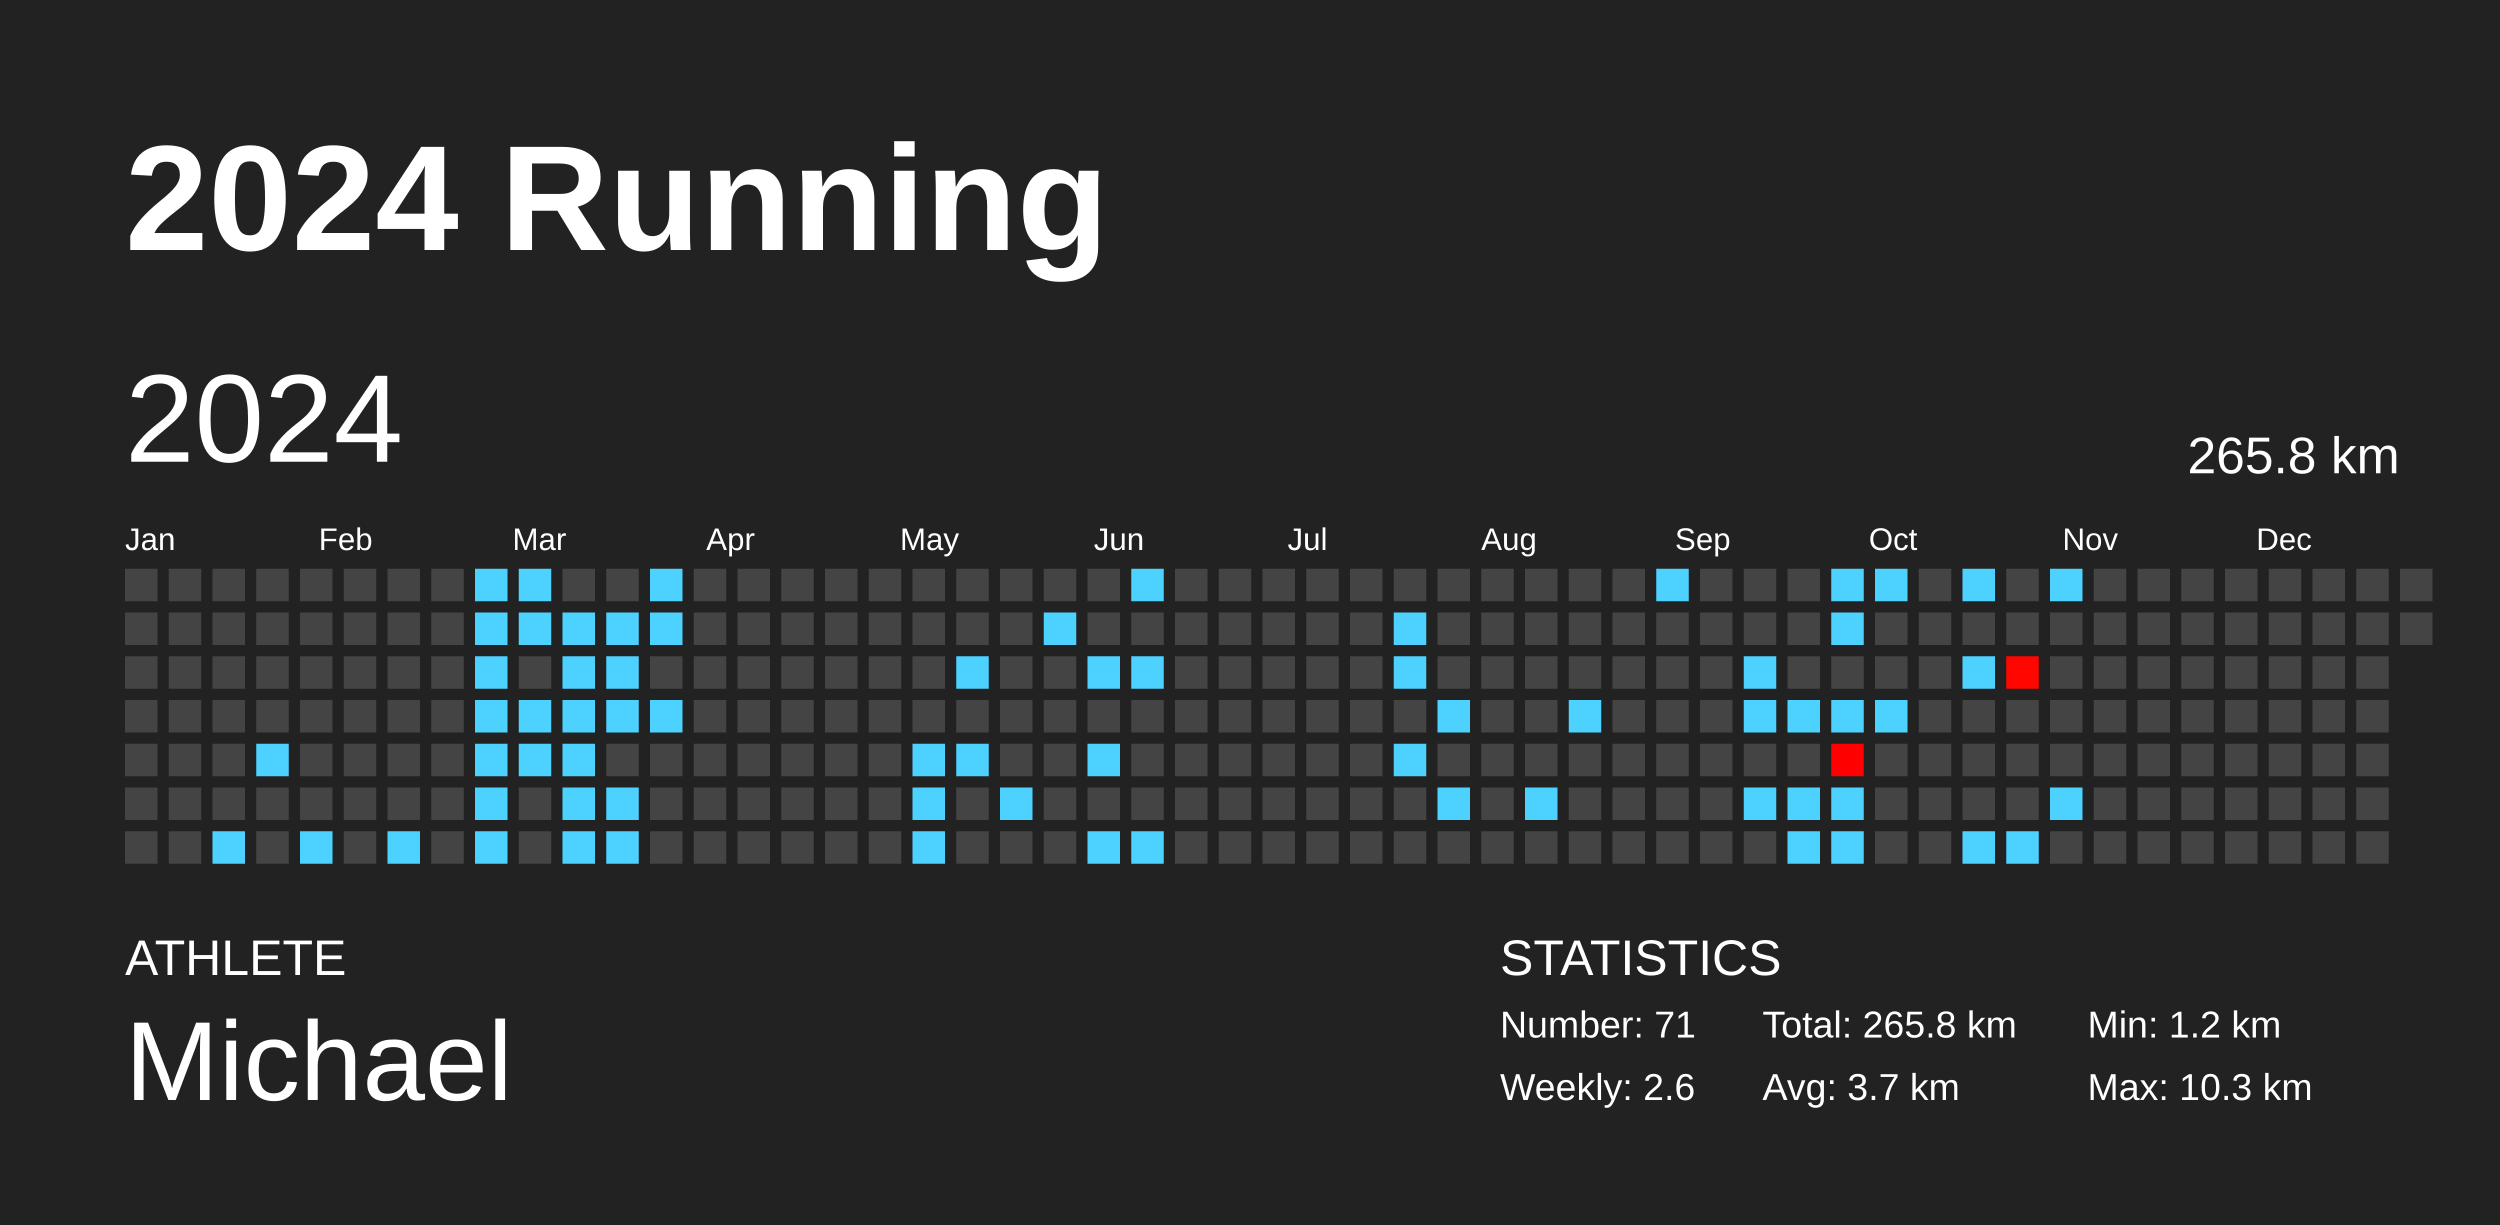
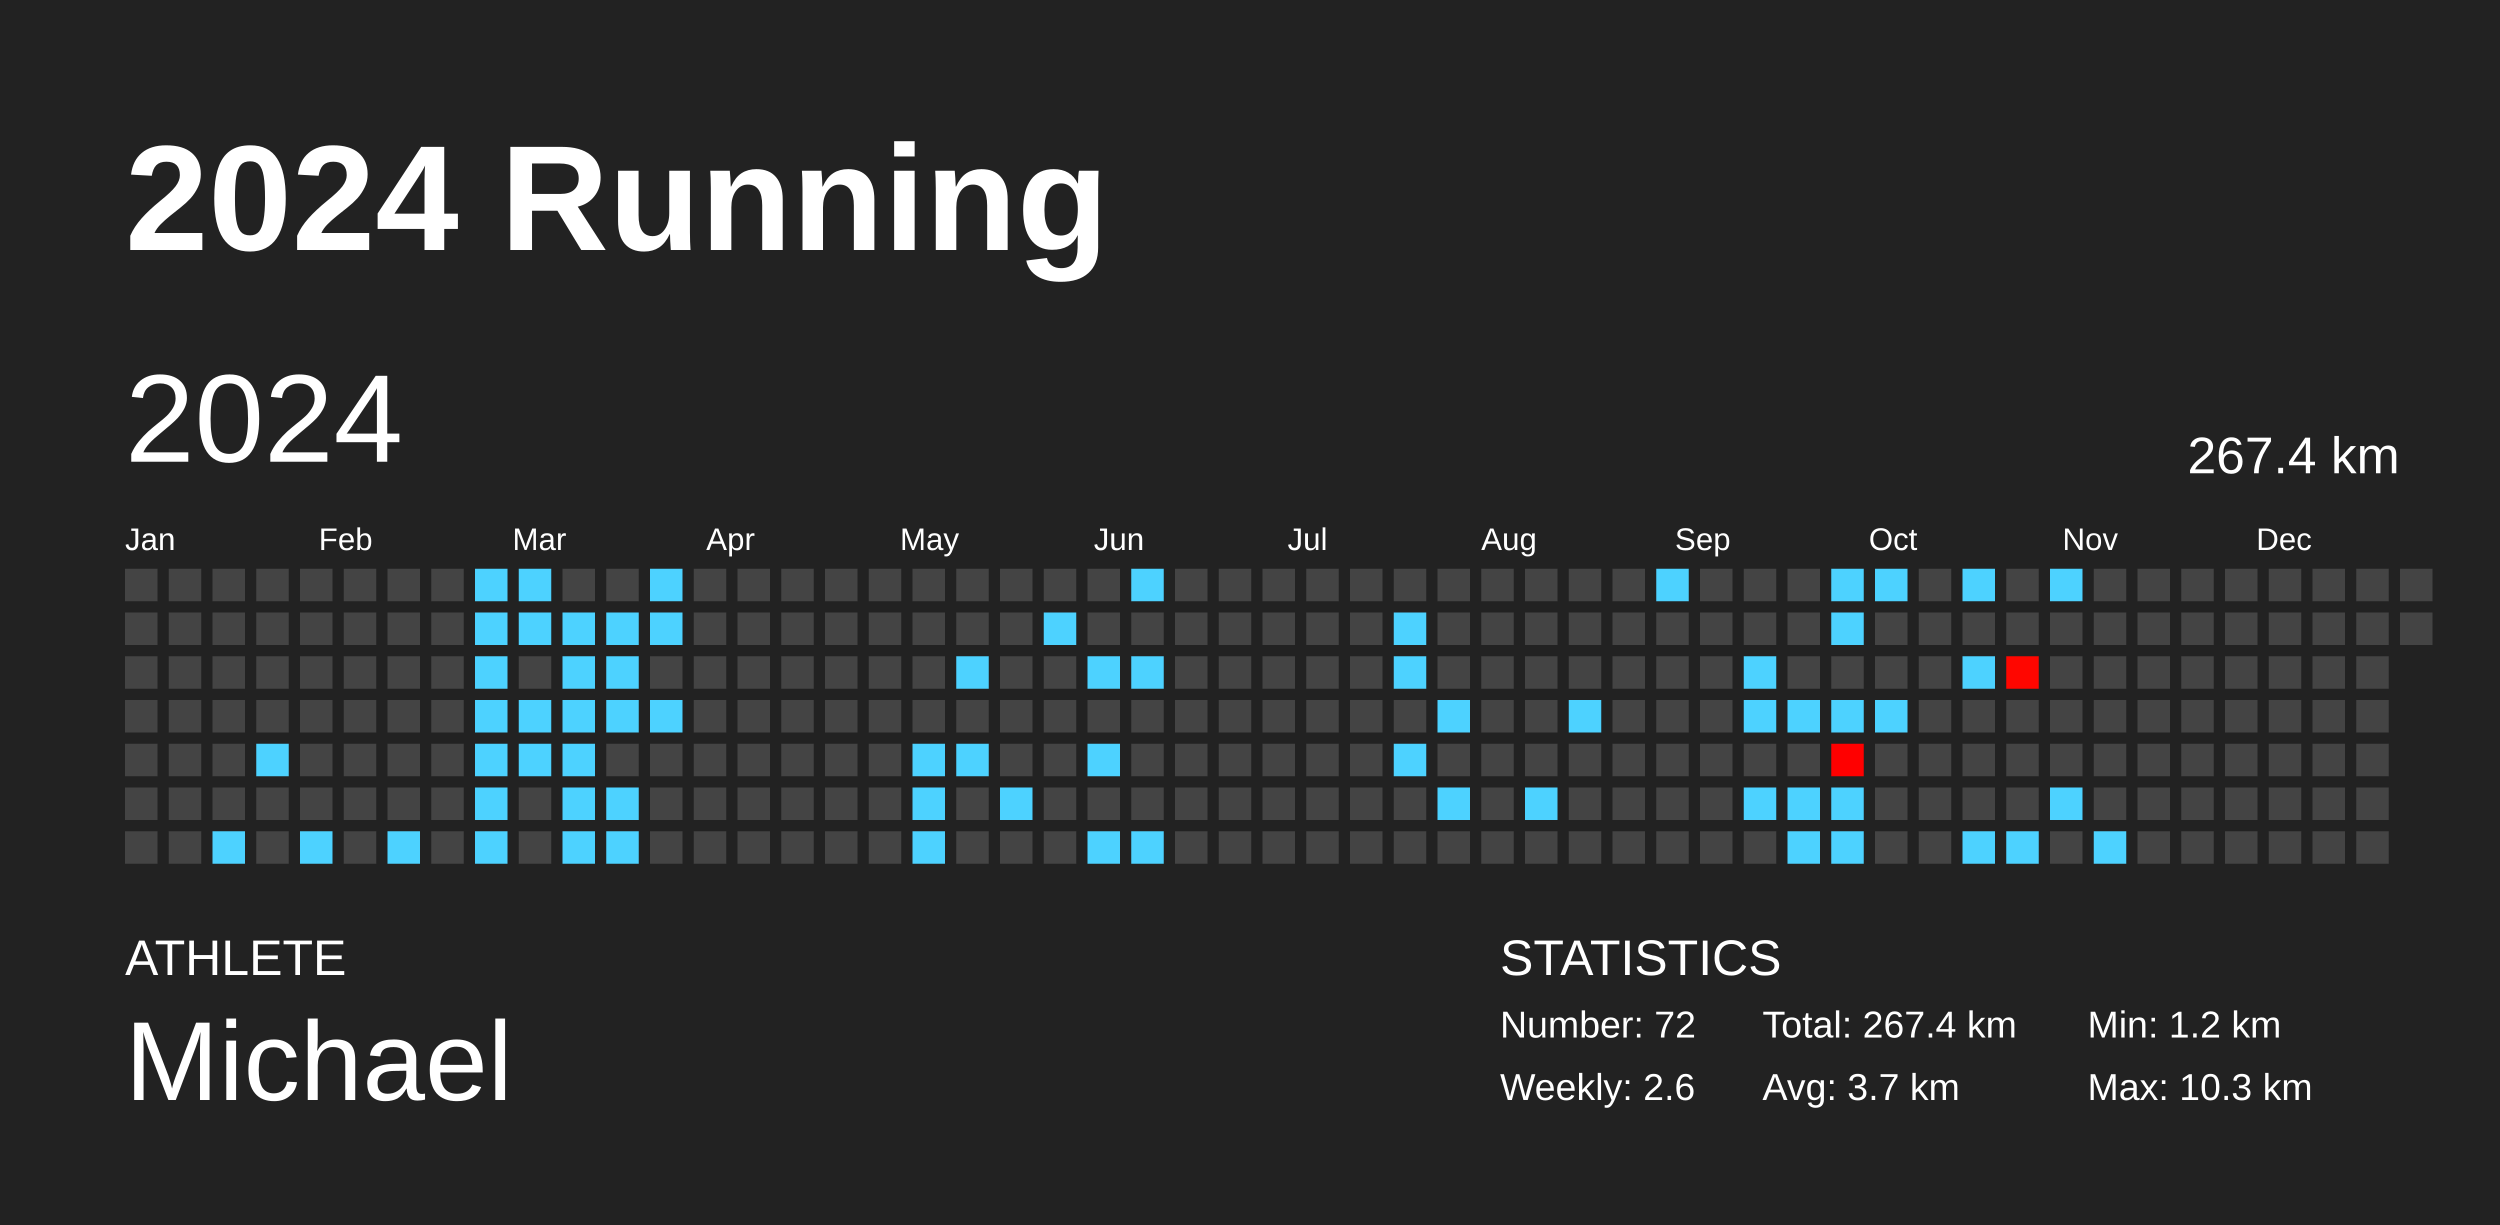
<svg xmlns="http://www.w3.org/2000/svg" baseProfile="full" height="98mm" version="1.1" viewBox="0,0,200,98" width="200mm">
  <defs />
  <rect fill="#222222" height="98" width="200" x="0" y="0" />
  <text fill="#FFFFFF" style="font-size:12px; font-family:Arial; font-weight:bold;" x="10" y="20">2024 Running</text>
  <text fill="#FFFFFF" style="font-size:4px; font-family:Arial" x="10" y="78">ATHLETE</text>
  <text fill="#FFFFFF" style="font-size:9px; font-family:Arial" x="10" y="88">Michael</text>
  <text fill="#FFFFFF" style="font-size:4px; font-family:Arial" x="120" y="78">STATISTICS</text>
-   <text fill="#FFFFFF" style="font-size:3px; font-family:Arial" x="120" y="83">Number: 71</text>
+   <text fill="#FFFFFF" style="font-size:3px; font-family:Arial" x="120" y="83">Number: 72</text>
  <text fill="#FFFFFF" style="font-size:3px; font-family:Arial" x="120" y="88">Weekly: 2.6</text>
-   <text fill="#FFFFFF" style="font-size:3px; font-family:Arial" x="141" y="83">Total: 265.8 km</text>
+   <text fill="#FFFFFF" style="font-size:3px; font-family:Arial" x="141" y="83">Total: 267.4 km</text>
  <text fill="#FFFFFF" style="font-size:3px; font-family:Arial" x="141" y="88">Avg: 3.7 km</text>
  <text fill="#FFFFFF" style="font-size:3px; font-family:Arial" x="167" y="83">Min: 1.2 km</text>
  <text fill="#FFFFFF" style="font-size:3px; font-family:Arial" x="167" y="88">Max: 10.3 km</text>
  <text dominant-baseline="hanging" fill="#FFFFFF" style="font-size:10.0px; font-family:Arial;" x="10" y="30">2024</text>
-   <text dominant-baseline="hanging" fill="#FFFFFF" style="font-size:4.125px; font-family:Arial;" x="175" y="35">265.8 km</text>
+   <text dominant-baseline="hanging" fill="#FFFFFF" style="font-size:4.125px; font-family:Arial;" x="175" y="35">267.4 km</text>
  <text fill="#FFFFFF" style="font-size:2.5px; font-family:Arial" x="10.0" y="44">Jan</text>
  <text fill="#FFFFFF" style="font-size:2.5px; font-family:Arial" x="25.5" y="44">Feb</text>
  <text fill="#FFFFFF" style="font-size:2.5px; font-family:Arial" x="41.0" y="44">Mar</text>
  <text fill="#FFFFFF" style="font-size:2.5px; font-family:Arial" x="56.5" y="44">Apr</text>
  <text fill="#FFFFFF" style="font-size:2.5px; font-family:Arial" x="72.0" y="44">May</text>
  <text fill="#FFFFFF" style="font-size:2.5px; font-family:Arial" x="87.5" y="44">Jun</text>
  <text fill="#FFFFFF" style="font-size:2.5px; font-family:Arial" x="103.0" y="44">Jul</text>
  <text fill="#FFFFFF" style="font-size:2.5px; font-family:Arial" x="118.5" y="44">Aug</text>
  <text fill="#FFFFFF" style="font-size:2.5px; font-family:Arial" x="134.0" y="44">Sep</text>
  <text fill="#FFFFFF" style="font-size:2.5px; font-family:Arial" x="149.5" y="44">Oct</text>
  <text fill="#FFFFFF" style="font-size:2.5px; font-family:Arial" x="165.0" y="44">Nov</text>
  <text fill="#FFFFFF" style="font-size:2.5px; font-family:Arial" x="180.5" y="44">Dec</text>
  <rect fill="#444444" height="2.6" width="2.6" x="10.0" y="45.5" />
  <rect fill="#444444" height="2.6" width="2.6" x="10.0" y="49.0" />
  <rect fill="#444444" height="2.6" width="2.6" x="10.0" y="52.5" />
  <rect fill="#444444" height="2.6" width="2.6" x="10.0" y="56.0" />
  <rect fill="#444444" height="2.6" width="2.6" x="10.0" y="59.5" />
  <rect fill="#444444" height="2.6" width="2.6" x="10.0" y="63.0" />
  <rect fill="#444444" height="2.6" width="2.6" x="10.0" y="66.5" />
  <rect fill="#444444" height="2.6" width="2.6" x="13.5" y="45.5" />
  <rect fill="#444444" height="2.6" width="2.6" x="13.5" y="49.0" />
  <rect fill="#444444" height="2.6" width="2.6" x="13.5" y="52.5" />
  <rect fill="#444444" height="2.6" width="2.6" x="13.5" y="56.0" />
  <rect fill="#444444" height="2.6" width="2.6" x="13.5" y="59.5" />
  <rect fill="#444444" height="2.6" width="2.6" x="13.5" y="63.0" />
  <rect fill="#444444" height="2.6" width="2.6" x="13.5" y="66.5" />
  <rect fill="#444444" height="2.6" width="2.6" x="17.0" y="45.5" />
  <rect fill="#444444" height="2.6" width="2.6" x="17.0" y="49.0" />
  <rect fill="#444444" height="2.6" width="2.6" x="17.0" y="52.5" />
  <rect fill="#444444" height="2.6" width="2.6" x="17.0" y="56.0" />
  <rect fill="#444444" height="2.6" width="2.6" x="17.0" y="59.5" />
  <rect fill="#444444" height="2.6" width="2.6" x="17.0" y="63.0" />
  <rect fill="#4dd2ff" height="2.6" width="2.6" x="17.0" y="66.5" />
  <rect fill="#444444" height="2.6" width="2.6" x="20.5" y="45.5" />
  <rect fill="#444444" height="2.6" width="2.6" x="20.5" y="49.0" />
  <rect fill="#444444" height="2.6" width="2.6" x="20.5" y="52.5" />
  <rect fill="#444444" height="2.6" width="2.6" x="20.5" y="56.0" />
  <rect fill="#4dd2ff" height="2.6" width="2.6" x="20.5" y="59.5" />
  <rect fill="#444444" height="2.6" width="2.6" x="20.5" y="63.0" />
  <rect fill="#444444" height="2.6" width="2.6" x="20.5" y="66.5" />
  <rect fill="#444444" height="2.6" width="2.6" x="24.0" y="45.5" />
  <rect fill="#444444" height="2.6" width="2.6" x="24.0" y="49.0" />
  <rect fill="#444444" height="2.6" width="2.6" x="24.0" y="52.5" />
  <rect fill="#444444" height="2.6" width="2.6" x="24.0" y="56.0" />
  <rect fill="#444444" height="2.6" width="2.6" x="24.0" y="59.5" />
  <rect fill="#444444" height="2.6" width="2.6" x="24.0" y="63.0" />
  <rect fill="#4dd2ff" height="2.6" width="2.6" x="24.0" y="66.5" />
  <rect fill="#444444" height="2.6" width="2.6" x="27.5" y="45.5" />
  <rect fill="#444444" height="2.6" width="2.6" x="27.5" y="49.0" />
  <rect fill="#444444" height="2.6" width="2.6" x="27.5" y="52.5" />
  <rect fill="#444444" height="2.6" width="2.6" x="27.5" y="56.0" />
  <rect fill="#444444" height="2.6" width="2.6" x="27.5" y="59.5" />
  <rect fill="#444444" height="2.6" width="2.6" x="27.5" y="63.0" />
  <rect fill="#444444" height="2.6" width="2.6" x="27.5" y="66.5" />
  <rect fill="#444444" height="2.6" width="2.6" x="31.0" y="45.5" />
  <rect fill="#444444" height="2.6" width="2.6" x="31.0" y="49.0" />
  <rect fill="#444444" height="2.6" width="2.6" x="31.0" y="52.5" />
  <rect fill="#444444" height="2.6" width="2.6" x="31.0" y="56.0" />
  <rect fill="#444444" height="2.6" width="2.6" x="31.0" y="59.5" />
  <rect fill="#444444" height="2.6" width="2.6" x="31.0" y="63.0" />
  <rect fill="#4dd2ff" height="2.6" width="2.6" x="31.0" y="66.5" />
  <rect fill="#444444" height="2.6" width="2.6" x="34.5" y="45.5" />
  <rect fill="#444444" height="2.6" width="2.6" x="34.5" y="49.0" />
  <rect fill="#444444" height="2.6" width="2.6" x="34.5" y="52.5" />
  <rect fill="#444444" height="2.6" width="2.6" x="34.5" y="56.0" />
  <rect fill="#444444" height="2.6" width="2.6" x="34.5" y="59.5" />
  <rect fill="#444444" height="2.6" width="2.6" x="34.5" y="63.0" />
  <rect fill="#444444" height="2.6" width="2.6" x="34.5" y="66.5" />
  <rect fill="#4dd2ff" height="2.6" width="2.6" x="38.0" y="45.5" />
  <rect fill="#4dd2ff" height="2.6" width="2.6" x="38.0" y="49.0" />
  <rect fill="#4dd2ff" height="2.6" width="2.6" x="38.0" y="52.5" />
  <rect fill="#4dd2ff" height="2.6" width="2.6" x="38.0" y="56.0" />
  <rect fill="#4dd2ff" height="2.6" width="2.6" x="38.0" y="59.5" />
  <rect fill="#4dd2ff" height="2.6" width="2.6" x="38.0" y="63.0" />
  <rect fill="#4dd2ff" height="2.6" width="2.6" x="38.0" y="66.5" />
  <rect fill="#4dd2ff" height="2.6" width="2.6" x="41.5" y="45.5" />
  <rect fill="#4dd2ff" height="2.6" width="2.6" x="41.5" y="49.0" />
  <rect fill="#444444" height="2.6" width="2.6" x="41.5" y="52.5" />
  <rect fill="#4dd2ff" height="2.6" width="2.6" x="41.5" y="56.0" />
  <rect fill="#4dd2ff" height="2.6" width="2.6" x="41.5" y="59.5" />
  <rect fill="#444444" height="2.6" width="2.6" x="41.5" y="63.0" />
  <rect fill="#444444" height="2.6" width="2.6" x="41.5" y="66.5" />
  <rect fill="#444444" height="2.6" width="2.6" x="45.0" y="45.5" />
  <rect fill="#4dd2ff" height="2.6" width="2.6" x="45.0" y="49.0" />
  <rect fill="#4dd2ff" height="2.6" width="2.6" x="45.0" y="52.5" />
  <rect fill="#4dd2ff" height="2.6" width="2.6" x="45.0" y="56.0" />
  <rect fill="#4dd2ff" height="2.6" width="2.6" x="45.0" y="59.5" />
  <rect fill="#4dd2ff" height="2.6" width="2.6" x="45.0" y="63.0" />
  <rect fill="#4dd2ff" height="2.6" width="2.6" x="45.0" y="66.5" />
  <rect fill="#444444" height="2.6" width="2.6" x="48.5" y="45.5" />
  <rect fill="#4dd2ff" height="2.6" width="2.6" x="48.5" y="49.0" />
  <rect fill="#4dd2ff" height="2.6" width="2.6" x="48.5" y="52.5" />
  <rect fill="#4dd2ff" height="2.6" width="2.6" x="48.5" y="56.0" />
  <rect fill="#444444" height="2.6" width="2.6" x="48.5" y="59.5" />
  <rect fill="#4dd2ff" height="2.6" width="2.6" x="48.5" y="63.0" />
  <rect fill="#4dd2ff" height="2.6" width="2.6" x="48.5" y="66.5" />
  <rect fill="#4dd2ff" height="2.6" width="2.6" x="52.0" y="45.5" />
  <rect fill="#4dd2ff" height="2.6" width="2.6" x="52.0" y="49.0" />
  <rect fill="#444444" height="2.6" width="2.6" x="52.0" y="52.5" />
  <rect fill="#4dd2ff" height="2.6" width="2.6" x="52.0" y="56.0" />
  <rect fill="#444444" height="2.6" width="2.6" x="52.0" y="59.5" />
  <rect fill="#444444" height="2.6" width="2.6" x="52.0" y="63.0" />
  <rect fill="#444444" height="2.6" width="2.6" x="52.0" y="66.5" />
  <rect fill="#444444" height="2.6" width="2.6" x="55.5" y="45.5" />
  <rect fill="#444444" height="2.6" width="2.6" x="55.5" y="49.0" />
  <rect fill="#444444" height="2.6" width="2.6" x="55.5" y="52.5" />
  <rect fill="#444444" height="2.6" width="2.6" x="55.5" y="56.0" />
  <rect fill="#444444" height="2.6" width="2.6" x="55.5" y="59.5" />
  <rect fill="#444444" height="2.6" width="2.6" x="55.5" y="63.0" />
  <rect fill="#444444" height="2.6" width="2.6" x="55.5" y="66.5" />
  <rect fill="#444444" height="2.6" width="2.6" x="59.0" y="45.5" />
  <rect fill="#444444" height="2.6" width="2.6" x="59.0" y="49.0" />
  <rect fill="#444444" height="2.6" width="2.6" x="59.0" y="52.5" />
  <rect fill="#444444" height="2.6" width="2.6" x="59.0" y="56.0" />
  <rect fill="#444444" height="2.6" width="2.6" x="59.0" y="59.5" />
  <rect fill="#444444" height="2.6" width="2.6" x="59.0" y="63.0" />
  <rect fill="#444444" height="2.6" width="2.6" x="59.0" y="66.5" />
  <rect fill="#444444" height="2.6" width="2.6" x="62.5" y="45.5" />
  <rect fill="#444444" height="2.6" width="2.6" x="62.5" y="49.0" />
  <rect fill="#444444" height="2.6" width="2.6" x="62.5" y="52.5" />
  <rect fill="#444444" height="2.6" width="2.6" x="62.5" y="56.0" />
  <rect fill="#444444" height="2.6" width="2.6" x="62.5" y="59.5" />
  <rect fill="#444444" height="2.6" width="2.6" x="62.5" y="63.0" />
  <rect fill="#444444" height="2.6" width="2.6" x="62.5" y="66.5" />
  <rect fill="#444444" height="2.6" width="2.6" x="66.0" y="45.5" />
  <rect fill="#444444" height="2.6" width="2.6" x="66.0" y="49.0" />
  <rect fill="#444444" height="2.6" width="2.6" x="66.0" y="52.5" />
  <rect fill="#444444" height="2.6" width="2.6" x="66.0" y="56.0" />
  <rect fill="#444444" height="2.6" width="2.6" x="66.0" y="59.5" />
  <rect fill="#444444" height="2.6" width="2.6" x="66.0" y="63.0" />
  <rect fill="#444444" height="2.6" width="2.6" x="66.0" y="66.5" />
  <rect fill="#444444" height="2.6" width="2.6" x="69.5" y="45.5" />
  <rect fill="#444444" height="2.6" width="2.6" x="69.5" y="49.0" />
  <rect fill="#444444" height="2.6" width="2.6" x="69.5" y="52.5" />
  <rect fill="#444444" height="2.6" width="2.6" x="69.5" y="56.0" />
  <rect fill="#444444" height="2.6" width="2.6" x="69.5" y="59.5" />
  <rect fill="#444444" height="2.6" width="2.6" x="69.5" y="63.0" />
  <rect fill="#444444" height="2.6" width="2.6" x="69.5" y="66.5" />
  <rect fill="#444444" height="2.6" width="2.6" x="73.0" y="45.5" />
  <rect fill="#444444" height="2.6" width="2.6" x="73.0" y="49.0" />
  <rect fill="#444444" height="2.6" width="2.6" x="73.0" y="52.5" />
  <rect fill="#444444" height="2.6" width="2.6" x="73.0" y="56.0" />
  <rect fill="#4dd2ff" height="2.6" width="2.6" x="73.0" y="59.5" />
  <rect fill="#4dd2ff" height="2.6" width="2.6" x="73.0" y="63.0" />
  <rect fill="#4dd2ff" height="2.6" width="2.6" x="73.0" y="66.5" />
  <rect fill="#444444" height="2.6" width="2.6" x="76.5" y="45.5" />
  <rect fill="#444444" height="2.6" width="2.6" x="76.5" y="49.0" />
  <rect fill="#4dd2ff" height="2.6" width="2.6" x="76.5" y="52.5" />
  <rect fill="#444444" height="2.6" width="2.6" x="76.5" y="56.0" />
  <rect fill="#4dd2ff" height="2.6" width="2.6" x="76.5" y="59.5" />
  <rect fill="#444444" height="2.6" width="2.6" x="76.5" y="63.0" />
  <rect fill="#444444" height="2.6" width="2.6" x="76.5" y="66.5" />
  <rect fill="#444444" height="2.6" width="2.6" x="80.0" y="45.5" />
  <rect fill="#444444" height="2.6" width="2.6" x="80.0" y="49.0" />
  <rect fill="#444444" height="2.6" width="2.6" x="80.0" y="52.5" />
  <rect fill="#444444" height="2.6" width="2.6" x="80.0" y="56.0" />
  <rect fill="#444444" height="2.6" width="2.6" x="80.0" y="59.5" />
  <rect fill="#4dd2ff" height="2.6" width="2.6" x="80.0" y="63.0" />
  <rect fill="#444444" height="2.6" width="2.6" x="80.0" y="66.5" />
  <rect fill="#444444" height="2.6" width="2.6" x="83.5" y="45.5" />
  <rect fill="#4dd2ff" height="2.6" width="2.6" x="83.5" y="49.0" />
  <rect fill="#444444" height="2.6" width="2.6" x="83.5" y="52.5" />
  <rect fill="#444444" height="2.6" width="2.6" x="83.5" y="56.0" />
  <rect fill="#444444" height="2.6" width="2.6" x="83.5" y="59.5" />
  <rect fill="#444444" height="2.6" width="2.6" x="83.5" y="63.0" />
  <rect fill="#444444" height="2.6" width="2.6" x="83.5" y="66.5" />
  <rect fill="#444444" height="2.6" width="2.6" x="87.0" y="45.5" />
  <rect fill="#444444" height="2.6" width="2.6" x="87.0" y="49.0" />
  <rect fill="#4dd2ff" height="2.6" width="2.6" x="87.0" y="52.5" />
  <rect fill="#444444" height="2.6" width="2.6" x="87.0" y="56.0" />
  <rect fill="#4dd2ff" height="2.6" width="2.6" x="87.0" y="59.5" />
  <rect fill="#444444" height="2.6" width="2.6" x="87.0" y="63.0" />
  <rect fill="#4dd2ff" height="2.6" width="2.6" x="87.0" y="66.5" />
  <rect fill="#4dd2ff" height="2.6" width="2.6" x="90.5" y="45.5" />
  <rect fill="#444444" height="2.6" width="2.6" x="90.5" y="49.0" />
  <rect fill="#4dd2ff" height="2.6" width="2.6" x="90.5" y="52.5" />
  <rect fill="#444444" height="2.6" width="2.6" x="90.5" y="56.0" />
  <rect fill="#444444" height="2.6" width="2.6" x="90.5" y="59.5" />
  <rect fill="#444444" height="2.6" width="2.6" x="90.5" y="63.0" />
  <rect fill="#4dd2ff" height="2.6" width="2.6" x="90.5" y="66.5" />
  <rect fill="#444444" height="2.6" width="2.6" x="94.0" y="45.5" />
  <rect fill="#444444" height="2.6" width="2.6" x="94.0" y="49.0" />
  <rect fill="#444444" height="2.6" width="2.6" x="94.0" y="52.5" />
  <rect fill="#444444" height="2.6" width="2.6" x="94.0" y="56.0" />
  <rect fill="#444444" height="2.6" width="2.6" x="94.0" y="59.5" />
  <rect fill="#444444" height="2.6" width="2.6" x="94.0" y="63.0" />
  <rect fill="#444444" height="2.6" width="2.6" x="94.0" y="66.5" />
  <rect fill="#444444" height="2.6" width="2.6" x="97.5" y="45.5" />
  <rect fill="#444444" height="2.6" width="2.6" x="97.5" y="49.0" />
  <rect fill="#444444" height="2.6" width="2.6" x="97.5" y="52.5" />
  <rect fill="#444444" height="2.6" width="2.6" x="97.5" y="56.0" />
  <rect fill="#444444" height="2.6" width="2.6" x="97.5" y="59.5" />
  <rect fill="#444444" height="2.6" width="2.6" x="97.5" y="63.0" />
  <rect fill="#444444" height="2.6" width="2.6" x="97.5" y="66.5" />
  <rect fill="#444444" height="2.6" width="2.6" x="101.0" y="45.5" />
  <rect fill="#444444" height="2.6" width="2.6" x="101.0" y="49.0" />
  <rect fill="#444444" height="2.6" width="2.6" x="101.0" y="52.5" />
  <rect fill="#444444" height="2.6" width="2.6" x="101.0" y="56.0" />
  <rect fill="#444444" height="2.6" width="2.6" x="101.0" y="59.5" />
  <rect fill="#444444" height="2.6" width="2.6" x="101.0" y="63.0" />
  <rect fill="#444444" height="2.6" width="2.6" x="101.0" y="66.5" />
  <rect fill="#444444" height="2.6" width="2.6" x="104.5" y="45.5" />
  <rect fill="#444444" height="2.6" width="2.6" x="104.5" y="49.0" />
  <rect fill="#444444" height="2.6" width="2.6" x="104.5" y="52.5" />
  <rect fill="#444444" height="2.6" width="2.6" x="104.5" y="56.0" />
  <rect fill="#444444" height="2.6" width="2.6" x="104.5" y="59.5" />
  <rect fill="#444444" height="2.6" width="2.6" x="104.5" y="63.0" />
  <rect fill="#444444" height="2.6" width="2.6" x="104.5" y="66.5" />
  <rect fill="#444444" height="2.6" width="2.6" x="108.0" y="45.5" />
  <rect fill="#444444" height="2.6" width="2.6" x="108.0" y="49.0" />
  <rect fill="#444444" height="2.6" width="2.6" x="108.0" y="52.5" />
  <rect fill="#444444" height="2.6" width="2.6" x="108.0" y="56.0" />
  <rect fill="#444444" height="2.6" width="2.6" x="108.0" y="59.5" />
  <rect fill="#444444" height="2.6" width="2.6" x="108.0" y="63.0" />
  <rect fill="#444444" height="2.6" width="2.6" x="108.0" y="66.5" />
  <rect fill="#444444" height="2.6" width="2.6" x="111.5" y="45.5" />
  <rect fill="#4dd2ff" height="2.6" width="2.6" x="111.5" y="49.0" />
  <rect fill="#4dd2ff" height="2.6" width="2.6" x="111.5" y="52.5" />
  <rect fill="#444444" height="2.6" width="2.6" x="111.5" y="56.0" />
  <rect fill="#4dd2ff" height="2.6" width="2.6" x="111.5" y="59.5" />
  <rect fill="#444444" height="2.6" width="2.6" x="111.5" y="63.0" />
  <rect fill="#444444" height="2.6" width="2.6" x="111.5" y="66.5" />
  <rect fill="#444444" height="2.6" width="2.6" x="115.0" y="45.5" />
  <rect fill="#444444" height="2.6" width="2.6" x="115.0" y="49.0" />
  <rect fill="#444444" height="2.6" width="2.6" x="115.0" y="52.5" />
  <rect fill="#4dd2ff" height="2.6" width="2.6" x="115.0" y="56.0" />
  <rect fill="#444444" height="2.6" width="2.6" x="115.0" y="59.5" />
  <rect fill="#4dd2ff" height="2.6" width="2.6" x="115.0" y="63.0" />
  <rect fill="#444444" height="2.6" width="2.6" x="115.0" y="66.5" />
  <rect fill="#444444" height="2.6" width="2.6" x="118.5" y="45.5" />
  <rect fill="#444444" height="2.6" width="2.6" x="118.5" y="49.0" />
  <rect fill="#444444" height="2.6" width="2.6" x="118.5" y="52.5" />
  <rect fill="#444444" height="2.6" width="2.6" x="118.5" y="56.0" />
  <rect fill="#444444" height="2.6" width="2.6" x="118.5" y="59.5" />
  <rect fill="#444444" height="2.6" width="2.6" x="118.5" y="63.0" />
  <rect fill="#444444" height="2.6" width="2.6" x="118.5" y="66.5" />
  <rect fill="#444444" height="2.6" width="2.6" x="122.0" y="45.5" />
  <rect fill="#444444" height="2.6" width="2.6" x="122.0" y="49.0" />
  <rect fill="#444444" height="2.6" width="2.6" x="122.0" y="52.5" />
  <rect fill="#444444" height="2.6" width="2.6" x="122.0" y="56.0" />
  <rect fill="#444444" height="2.6" width="2.6" x="122.0" y="59.5" />
  <rect fill="#4dd2ff" height="2.6" width="2.6" x="122.0" y="63.0" />
  <rect fill="#444444" height="2.6" width="2.6" x="122.0" y="66.5" />
  <rect fill="#444444" height="2.6" width="2.6" x="125.5" y="45.5" />
  <rect fill="#444444" height="2.6" width="2.6" x="125.5" y="49.0" />
  <rect fill="#444444" height="2.6" width="2.6" x="125.5" y="52.5" />
  <rect fill="#4dd2ff" height="2.6" width="2.6" x="125.5" y="56.0" />
  <rect fill="#444444" height="2.6" width="2.6" x="125.5" y="59.5" />
  <rect fill="#444444" height="2.6" width="2.6" x="125.5" y="63.0" />
  <rect fill="#444444" height="2.6" width="2.6" x="125.5" y="66.5" />
  <rect fill="#444444" height="2.6" width="2.6" x="129.0" y="45.5" />
  <rect fill="#444444" height="2.6" width="2.6" x="129.0" y="49.0" />
  <rect fill="#444444" height="2.6" width="2.6" x="129.0" y="52.5" />
  <rect fill="#444444" height="2.6" width="2.6" x="129.0" y="56.0" />
  <rect fill="#444444" height="2.6" width="2.6" x="129.0" y="59.5" />
  <rect fill="#444444" height="2.6" width="2.6" x="129.0" y="63.0" />
  <rect fill="#444444" height="2.6" width="2.6" x="129.0" y="66.5" />
  <rect fill="#4dd2ff" height="2.6" width="2.6" x="132.5" y="45.5" />
  <rect fill="#444444" height="2.6" width="2.6" x="132.5" y="49.0" />
  <rect fill="#444444" height="2.6" width="2.6" x="132.5" y="52.5" />
  <rect fill="#444444" height="2.6" width="2.6" x="132.5" y="56.0" />
  <rect fill="#444444" height="2.6" width="2.6" x="132.5" y="59.5" />
  <rect fill="#444444" height="2.6" width="2.6" x="132.5" y="63.0" />
  <rect fill="#444444" height="2.6" width="2.6" x="132.5" y="66.5" />
  <rect fill="#444444" height="2.6" width="2.6" x="136.0" y="45.5" />
  <rect fill="#444444" height="2.6" width="2.6" x="136.0" y="49.0" />
  <rect fill="#444444" height="2.6" width="2.6" x="136.0" y="52.5" />
  <rect fill="#444444" height="2.6" width="2.6" x="136.0" y="56.0" />
  <rect fill="#444444" height="2.6" width="2.6" x="136.0" y="59.5" />
  <rect fill="#444444" height="2.6" width="2.6" x="136.0" y="63.0" />
  <rect fill="#444444" height="2.6" width="2.6" x="136.0" y="66.5" />
  <rect fill="#444444" height="2.6" width="2.6" x="139.5" y="45.5" />
  <rect fill="#444444" height="2.6" width="2.6" x="139.5" y="49.0" />
  <rect fill="#4dd2ff" height="2.6" width="2.6" x="139.5" y="52.5" />
  <rect fill="#4dd2ff" height="2.6" width="2.6" x="139.5" y="56.0" />
  <rect fill="#444444" height="2.6" width="2.6" x="139.5" y="59.5" />
  <rect fill="#4dd2ff" height="2.6" width="2.6" x="139.5" y="63.0" />
  <rect fill="#444444" height="2.6" width="2.6" x="139.5" y="66.5" />
  <rect fill="#444444" height="2.6" width="2.6" x="143.0" y="45.5" />
  <rect fill="#444444" height="2.6" width="2.6" x="143.0" y="49.0" />
  <rect fill="#444444" height="2.6" width="2.6" x="143.0" y="52.5" />
  <rect fill="#4dd2ff" height="2.6" width="2.6" x="143.0" y="56.0" />
  <rect fill="#444444" height="2.6" width="2.6" x="143.0" y="59.5" />
  <rect fill="#4dd2ff" height="2.6" width="2.6" x="143.0" y="63.0" />
  <rect fill="#4dd2ff" height="2.6" width="2.6" x="143.0" y="66.5" />
  <rect fill="#4dd2ff" height="2.6" width="2.6" x="146.5" y="45.5" />
  <rect fill="#4dd2ff" height="2.6" width="2.6" x="146.5" y="49.0" />
  <rect fill="#444444" height="2.6" width="2.6" x="146.5" y="52.5" />
  <rect fill="#4dd2ff" height="2.6" width="2.6" x="146.5" y="56.0" />
  <rect fill="#ff0000" height="2.6" width="2.6" x="146.5" y="59.5" />
  <rect fill="#4dd2ff" height="2.6" width="2.6" x="146.5" y="63.0" />
  <rect fill="#4dd2ff" height="2.6" width="2.6" x="146.5" y="66.5" />
  <rect fill="#4dd2ff" height="2.6" width="2.6" x="150.0" y="45.5" />
  <rect fill="#444444" height="2.6" width="2.6" x="150.0" y="49.0" />
  <rect fill="#444444" height="2.6" width="2.6" x="150.0" y="52.5" />
  <rect fill="#4dd2ff" height="2.6" width="2.6" x="150.0" y="56.0" />
  <rect fill="#444444" height="2.6" width="2.6" x="150.0" y="59.5" />
  <rect fill="#444444" height="2.6" width="2.6" x="150.0" y="63.0" />
  <rect fill="#444444" height="2.6" width="2.6" x="150.0" y="66.5" />
  <rect fill="#444444" height="2.6" width="2.6" x="153.5" y="45.5" />
  <rect fill="#444444" height="2.6" width="2.6" x="153.5" y="49.0" />
  <rect fill="#444444" height="2.6" width="2.6" x="153.5" y="52.5" />
  <rect fill="#444444" height="2.6" width="2.6" x="153.5" y="56.0" />
  <rect fill="#444444" height="2.6" width="2.6" x="153.5" y="59.5" />
  <rect fill="#444444" height="2.6" width="2.6" x="153.5" y="63.0" />
  <rect fill="#444444" height="2.6" width="2.6" x="153.5" y="66.5" />
  <rect fill="#4dd2ff" height="2.6" width="2.6" x="157.0" y="45.5" />
  <rect fill="#444444" height="2.6" width="2.6" x="157.0" y="49.0" />
  <rect fill="#4dd2ff" height="2.6" width="2.6" x="157.0" y="52.5" />
  <rect fill="#444444" height="2.6" width="2.6" x="157.0" y="56.0" />
  <rect fill="#444444" height="2.6" width="2.6" x="157.0" y="59.5" />
  <rect fill="#444444" height="2.6" width="2.6" x="157.0" y="63.0" />
  <rect fill="#4dd2ff" height="2.6" width="2.6" x="157.0" y="66.5" />
  <rect fill="#444444" height="2.6" width="2.6" x="160.5" y="45.5" />
  <rect fill="#444444" height="2.6" width="2.6" x="160.5" y="49.0" />
  <rect fill="#ff0600" height="2.6" width="2.6" x="160.5" y="52.5" />
  <rect fill="#444444" height="2.6" width="2.6" x="160.5" y="56.0" />
  <rect fill="#444444" height="2.6" width="2.6" x="160.5" y="59.5" />
  <rect fill="#444444" height="2.6" width="2.6" x="160.5" y="63.0" />
  <rect fill="#4dd2ff" height="2.6" width="2.6" x="160.5" y="66.5" />
  <rect fill="#4dd2ff" height="2.6" width="2.6" x="164.0" y="45.5" />
  <rect fill="#444444" height="2.6" width="2.6" x="164.0" y="49.0" />
  <rect fill="#444444" height="2.6" width="2.6" x="164.0" y="52.5" />
  <rect fill="#444444" height="2.6" width="2.6" x="164.0" y="56.0" />
  <rect fill="#444444" height="2.6" width="2.6" x="164.0" y="59.5" />
  <rect fill="#4dd2ff" height="2.6" width="2.6" x="164.0" y="63.0" />
  <rect fill="#444444" height="2.6" width="2.6" x="164.0" y="66.5" />
  <rect fill="#444444" height="2.6" width="2.6" x="167.5" y="45.5" />
  <rect fill="#444444" height="2.6" width="2.6" x="167.5" y="49.0" />
  <rect fill="#444444" height="2.6" width="2.6" x="167.5" y="52.5" />
  <rect fill="#444444" height="2.6" width="2.6" x="167.5" y="56.0" />
  <rect fill="#444444" height="2.6" width="2.6" x="167.5" y="59.5" />
  <rect fill="#444444" height="2.6" width="2.6" x="167.5" y="63.0" />
-   <rect fill="#444444" height="2.6" width="2.6" x="167.5" y="66.5" />
+   <rect fill="#4dd2ff" height="2.6" width="2.6" x="167.5" y="66.5" />
  <rect fill="#444444" height="2.6" width="2.6" x="171.0" y="45.5" />
  <rect fill="#444444" height="2.6" width="2.6" x="171.0" y="49.0" />
  <rect fill="#444444" height="2.6" width="2.6" x="171.0" y="52.5" />
  <rect fill="#444444" height="2.6" width="2.6" x="171.0" y="56.0" />
  <rect fill="#444444" height="2.6" width="2.6" x="171.0" y="59.5" />
  <rect fill="#444444" height="2.6" width="2.6" x="171.0" y="63.0" />
  <rect fill="#444444" height="2.6" width="2.6" x="171.0" y="66.5" />
  <rect fill="#444444" height="2.6" width="2.6" x="174.5" y="45.5" />
  <rect fill="#444444" height="2.6" width="2.6" x="174.5" y="49.0" />
  <rect fill="#444444" height="2.6" width="2.6" x="174.5" y="52.5" />
  <rect fill="#444444" height="2.6" width="2.6" x="174.5" y="56.0" />
  <rect fill="#444444" height="2.6" width="2.6" x="174.5" y="59.5" />
  <rect fill="#444444" height="2.6" width="2.6" x="174.5" y="63.0" />
  <rect fill="#444444" height="2.6" width="2.6" x="174.5" y="66.5" />
  <rect fill="#444444" height="2.6" width="2.6" x="178.0" y="45.5" />
  <rect fill="#444444" height="2.6" width="2.6" x="178.0" y="49.0" />
  <rect fill="#444444" height="2.6" width="2.6" x="178.0" y="52.5" />
  <rect fill="#444444" height="2.6" width="2.6" x="178.0" y="56.0" />
  <rect fill="#444444" height="2.6" width="2.6" x="178.0" y="59.5" />
  <rect fill="#444444" height="2.6" width="2.6" x="178.0" y="63.0" />
  <rect fill="#444444" height="2.6" width="2.6" x="178.0" y="66.5" />
  <rect fill="#444444" height="2.6" width="2.6" x="181.5" y="45.5" />
  <rect fill="#444444" height="2.6" width="2.6" x="181.5" y="49.0" />
  <rect fill="#444444" height="2.6" width="2.6" x="181.5" y="52.5" />
  <rect fill="#444444" height="2.6" width="2.6" x="181.5" y="56.0" />
  <rect fill="#444444" height="2.6" width="2.6" x="181.5" y="59.5" />
  <rect fill="#444444" height="2.6" width="2.6" x="181.5" y="63.0" />
  <rect fill="#444444" height="2.6" width="2.6" x="181.5" y="66.5" />
  <rect fill="#444444" height="2.6" width="2.6" x="185.0" y="45.5" />
  <rect fill="#444444" height="2.6" width="2.6" x="185.0" y="49.0" />
  <rect fill="#444444" height="2.6" width="2.6" x="185.0" y="52.5" />
  <rect fill="#444444" height="2.6" width="2.6" x="185.0" y="56.0" />
  <rect fill="#444444" height="2.6" width="2.6" x="185.0" y="59.5" />
  <rect fill="#444444" height="2.6" width="2.6" x="185.0" y="63.0" />
  <rect fill="#444444" height="2.6" width="2.6" x="185.0" y="66.5" />
  <rect fill="#444444" height="2.6" width="2.6" x="188.5" y="45.5" />
  <rect fill="#444444" height="2.6" width="2.6" x="188.5" y="49.0" />
  <rect fill="#444444" height="2.6" width="2.6" x="188.5" y="52.5" />
  <rect fill="#444444" height="2.6" width="2.6" x="188.5" y="56.0" />
  <rect fill="#444444" height="2.6" width="2.6" x="188.5" y="59.5" />
  <rect fill="#444444" height="2.6" width="2.6" x="188.5" y="63.0" />
  <rect fill="#444444" height="2.6" width="2.6" x="188.5" y="66.5" />
  <rect fill="#444444" height="2.6" width="2.6" x="192.0" y="45.5" />
  <rect fill="#444444" height="2.6" width="2.6" x="192.0" y="49.0" />
</svg>
